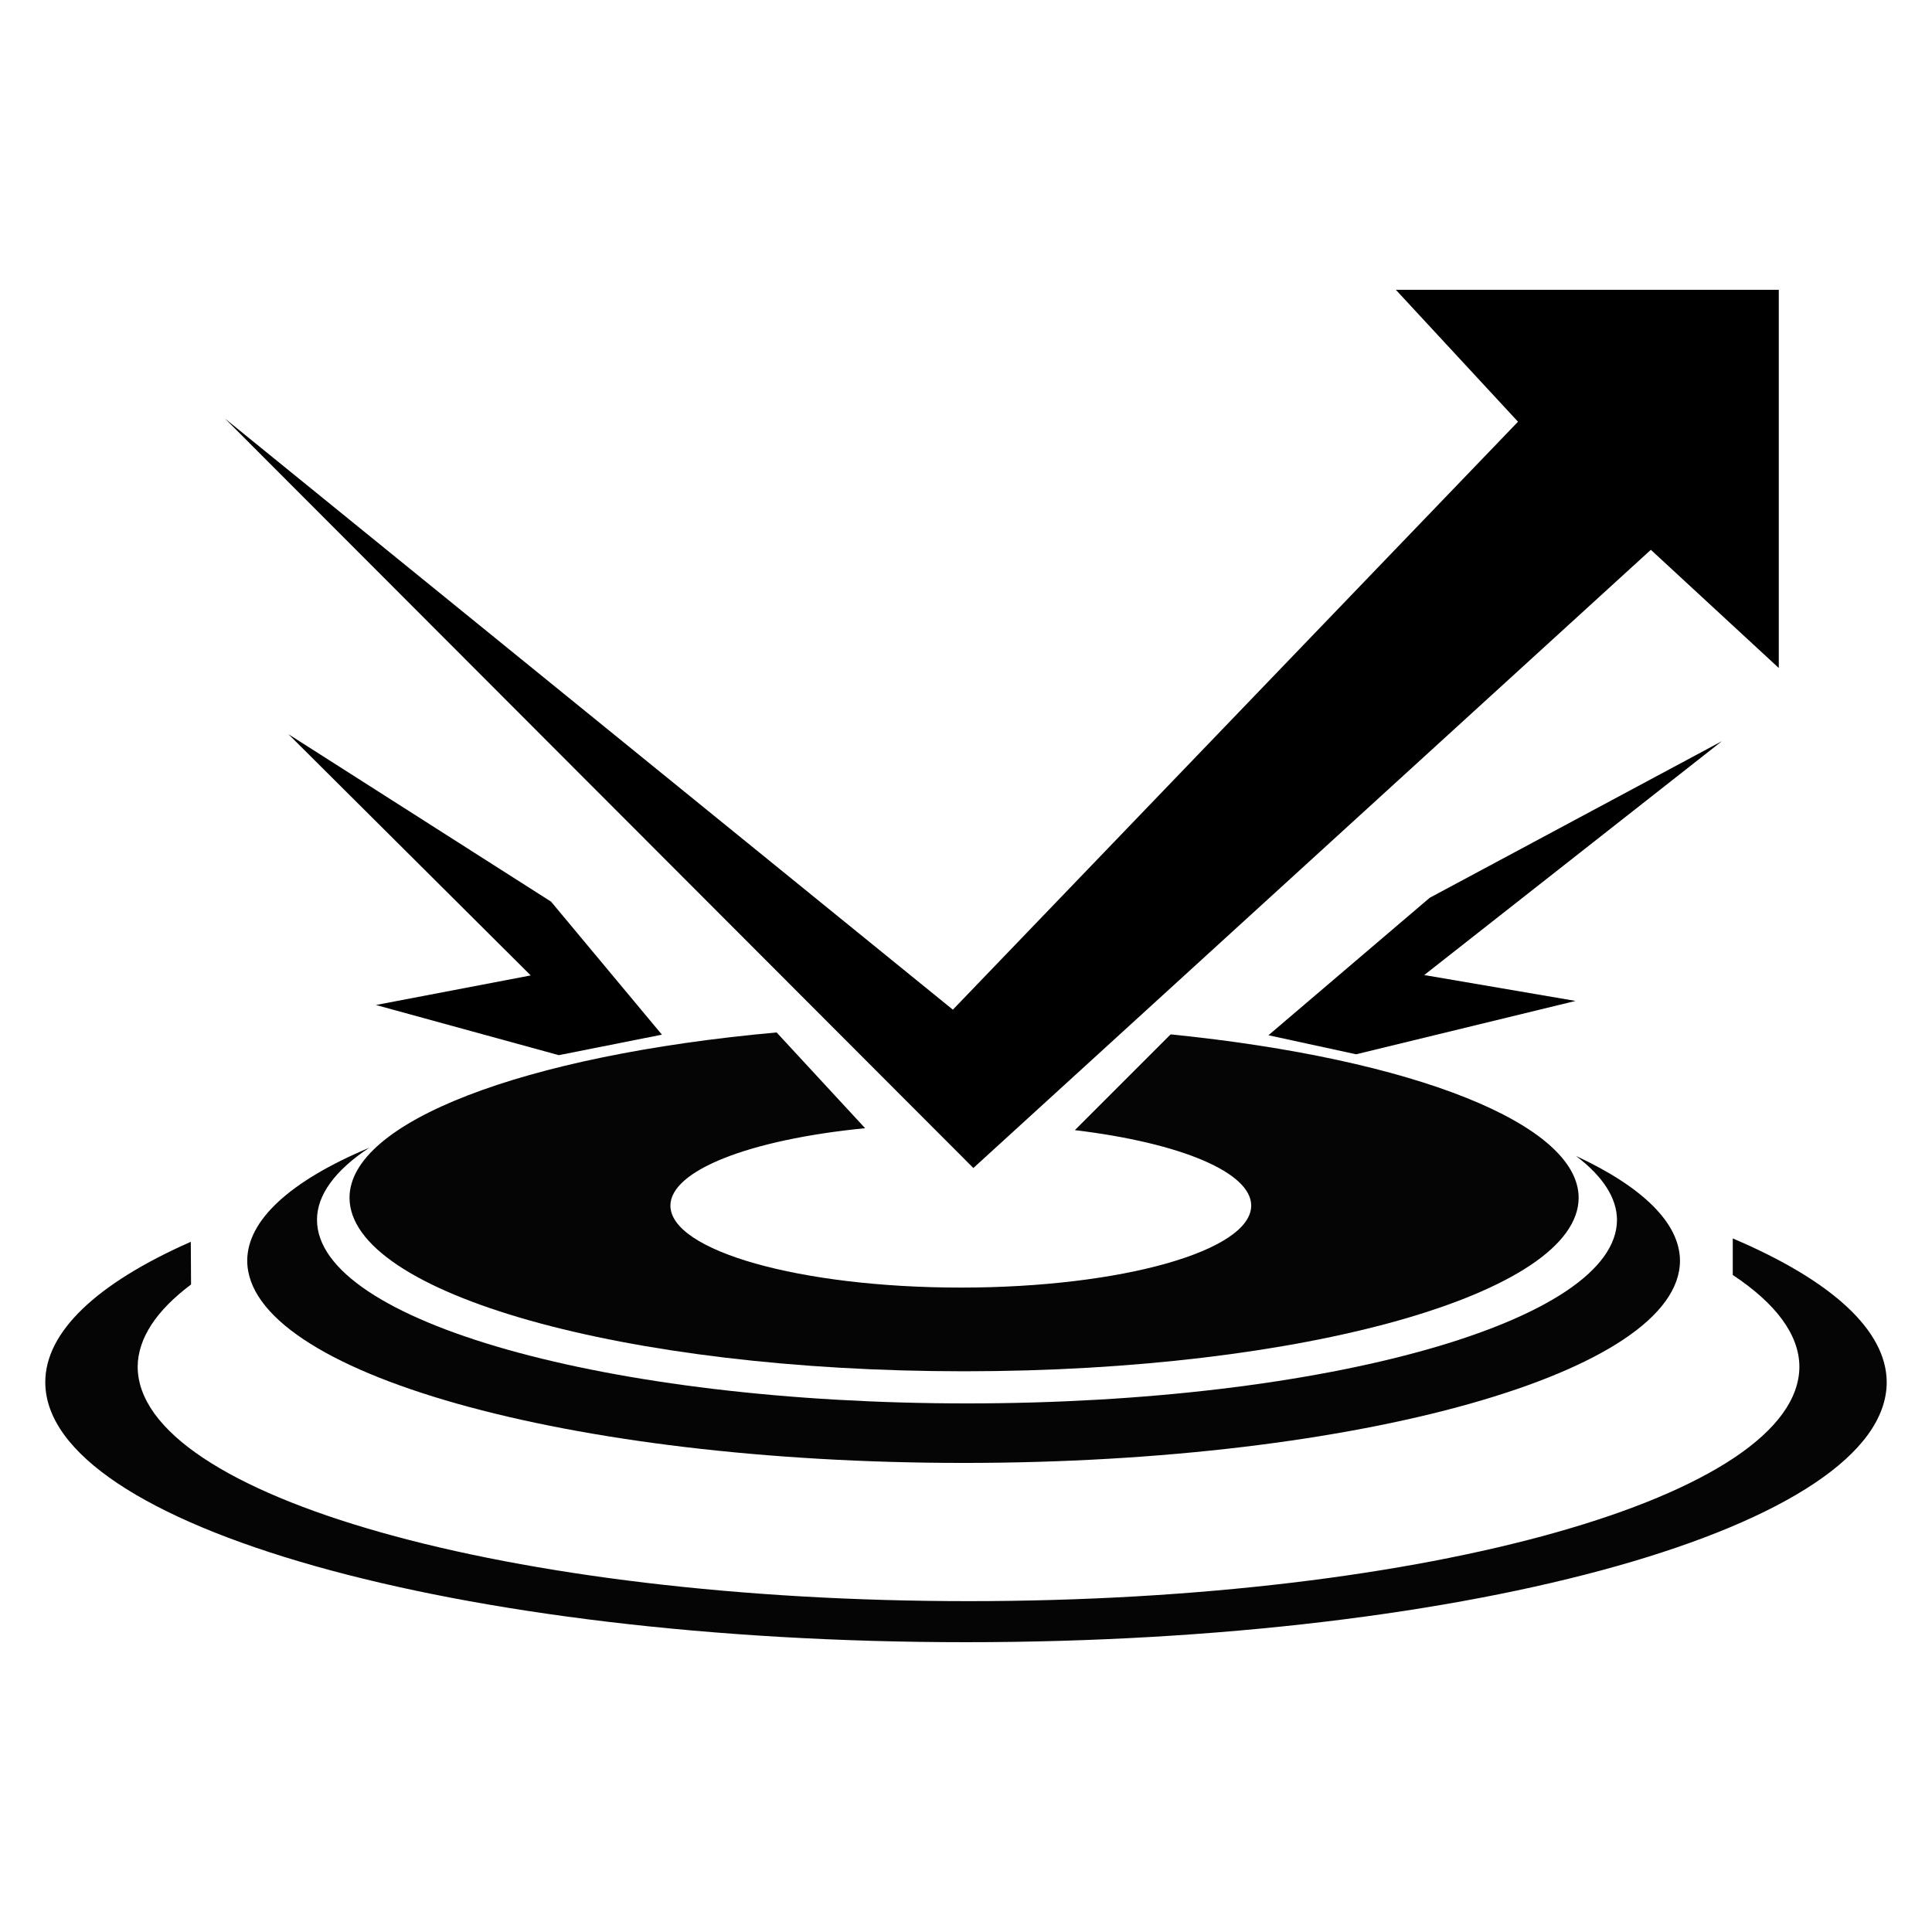
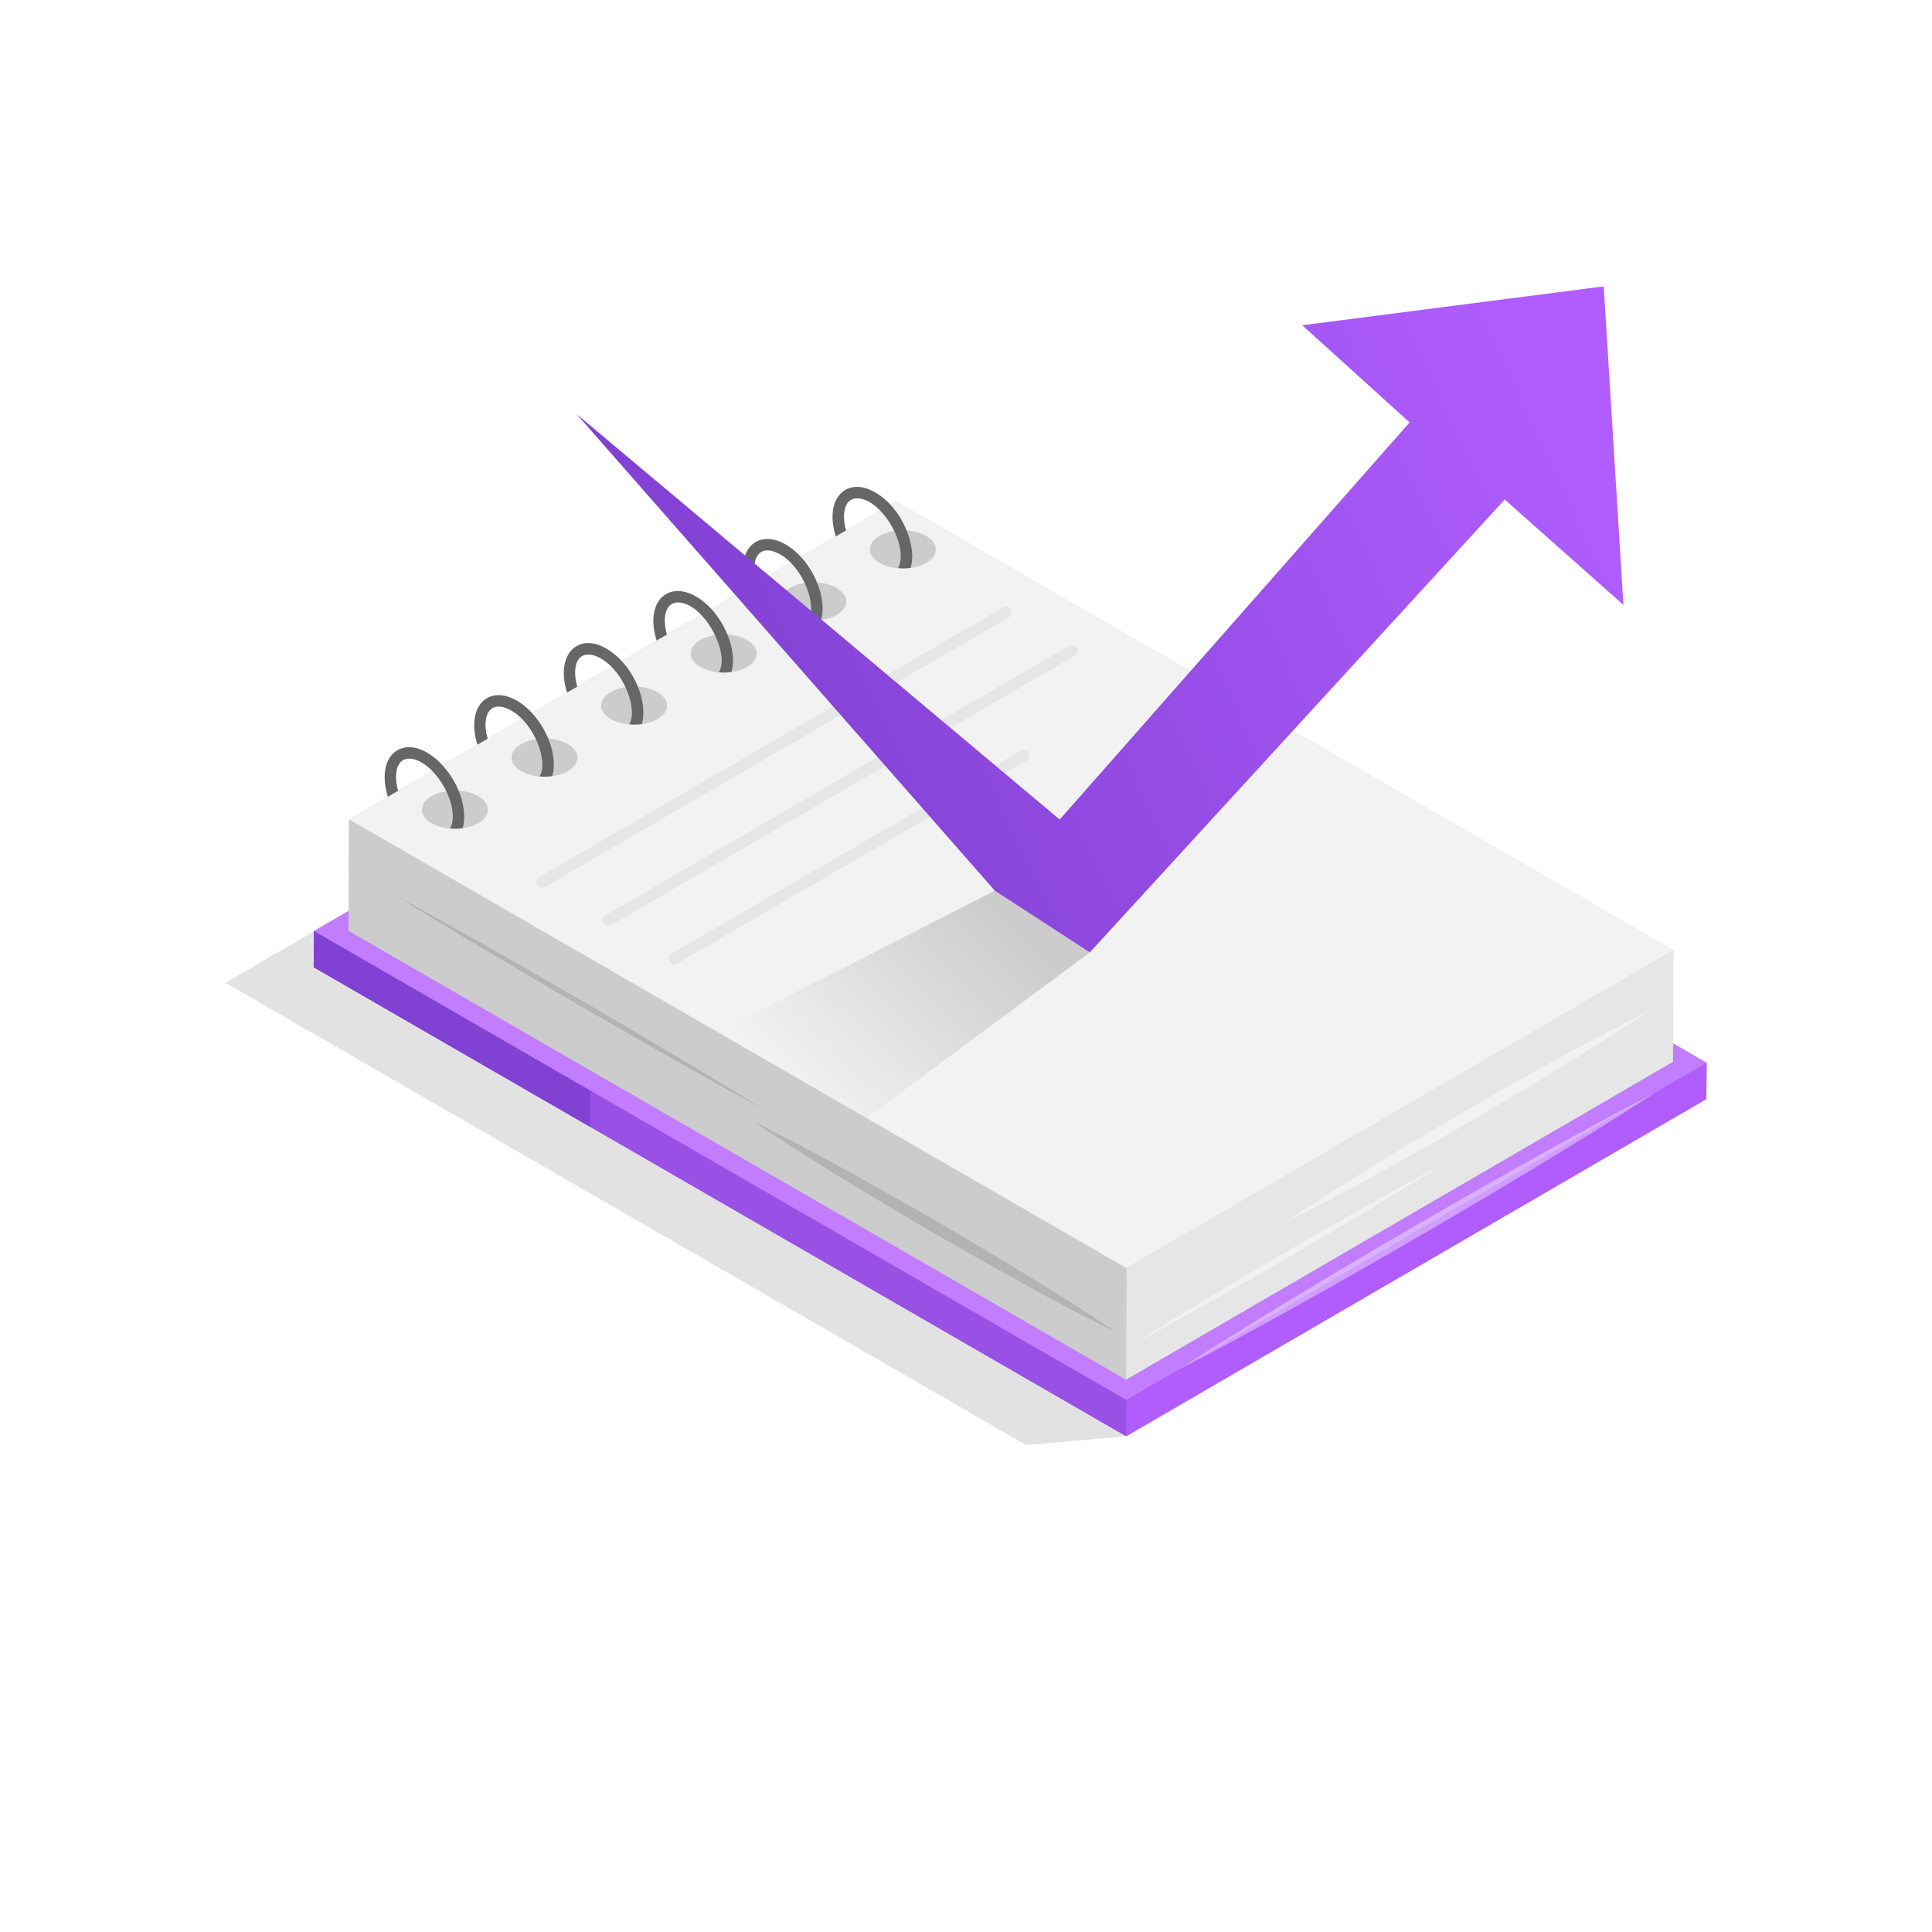
- <svg xmlns="http://www.w3.org/2000/svg" xmlns:ns1="http://www.openswatchbook.org/uri/2009/osb" width="512" height="512" viewBox="0 0 135.467 135.467" version="1.1" id="svg8">
-   <defs id="defs2">
-     <linearGradient id="linearGradient1099-6-5" ns1:paint="gradient">
-       <stop style="stop-color:#273839;stop-opacity:0.5" offset="0" id="stop1151" />
-       <stop style="stop-color:#273839;stop-opacity:1" offset="1" id="stop1153" />
+ <svg xmlns="http://www.w3.org/2000/svg" xmlns:xlink="http://www.w3.org/1999/xlink" version="1.1" id="svg1" width="4000" height="4000" viewBox="0 0 4000 4000">
+   <defs id="defs1">
+     <linearGradient id="linearGradient35">
+       <stop style="stop-color:#cccccc;stop-opacity:1;" offset="0" id="stop35" />
+       <stop style="stop-color:#cccccc;stop-opacity:0;" offset="1" id="stop36" />
    </linearGradient>
+     <linearGradient id="linearGradient33">
+       <stop style="stop-color:#8141d3;stop-opacity:1;" offset="0" id="stop33" />
+       <stop style="stop-color:#b15dfe;stop-opacity:1" offset="1" id="stop34" />
+     </linearGradient>
+     <linearGradient xlink:href="#linearGradient33" id="linearGradient34" x1="81.712" y1="132.417" x2="165.586" y2="85.584" gradientUnits="userSpaceOnUse" />
+     <linearGradient xlink:href="#linearGradient35" id="linearGradient36" x1="106.707" y1="139.394" x2="90.093" y2="160.031" gradientUnits="userSpaceOnUse" />
  </defs>
-   <g id="layer1" transform="translate(-59.62574,-110.1579)">
-     <path style="fill:#000000;stroke-width:0.265" id="path853" d="" />
-     <path style="fill:#000000;stroke-width:0.265" id="path849" d="" />
-     <g id="g1061" transform="translate(9.071428,1.889881)">
-       <g id="g1320" transform="translate(7.216277,44.90128)">
-         <g id="g876" transform="matrix(0.9960732,0,0,0.9960732,0.4168526,0.575368)">
-           <path id="path1693" d="m 58.931,92.506 51.235,41.608 39.783,-41.389 -8.599,-9.286 h 26.956 V 110.062 l -9.006,-8.32 -47.691,43.518 z m 10.624,41.279 10.895,-2.082 -17.056,-16.981 18.488,11.787 7.804,9.364 -7.258,1.443 z m 62.826,2.129 11.352,-9.676 20.569,-11.025 -20.955,16.463 10.652,1.822 -15.446,3.756 z" style="fill:#000000;fill-opacity:1;stroke-width:0.333" />
-           <path id="path820" transform="matrix(0.2645833,0,0,0.2645833,43.33803,63.36671)" d="m 460.076,328.254 v 9.723 a 221.056,62.443 0 0 1 17.727,24.334 221.056,62.443 0 0 1 -221.057,62.443 221.056,62.443 0 0 1 -221.055,-62.443 221.056,62.443 0 0 1 14.203,-21.805 l -0.066,-11.354 a 244.962,69.195 0 0 0 -38.717,37.33 244.962,69.195 0 0 0 244.963,69.195 244.962,69.195 0 0 0 244.961,-69.195 244.962,69.195 0 0 0 -40.959,-38.229 z" style="fill:#000000;fill-opacity:0.979;stroke:none;stroke-width:1.004;stroke-miterlimit:4;stroke-dasharray:none;stroke-opacity:1" />
-           <path id="path820-6" transform="matrix(0.2645833,0,0,0.2645833,43.33803,63.36671)" d="m 97.318,304.119 a 190.595,53.838 0 0 0 -32.477,30.023 190.595,53.838 0 0 0 190.596,53.838 190.595,53.838 0 0 0 190.596,-53.838 190.595,53.838 0 0 0 -27.68,-27.84 172.935,48.85 0 0 1 10.92,16.994 172.935,48.85 0 0 1 -172.934,48.85 172.935,48.85 0 0 1 -172.936,-48.85 172.935,48.85 0 0 1 13.914,-19.178 z" style="fill:#000000;fill-opacity:0.979;stroke:none;stroke-width:0.781;stroke-miterlimit:4;stroke-dasharray:none;stroke-opacity:1" />
-           <path id="path820-3" transform="matrix(0.2645833,0,0,0.2645833,43.33803,63.36671)" d="M 205.684,273.447 A 163.507,46.187 0 0 0 92.057,317.412 163.507,46.187 0 0 0 255.564,363.598 163.507,46.187 0 0 0 419.072,317.412 163.507,46.187 0 0 0 310.518,273.961 l -25.479,25.479 a 77.261,21.824 0 0 1 46.914,20.066 77.261,21.824 0 0 1 -77.262,21.824 77.261,21.824 0 0 1 -77.26,-21.824 77.261,21.824 0 0 1 51.805,-20.58 z" style="fill:#000000;fill-opacity:0.979;stroke:none;stroke-width:0.67;stroke-miterlimit:4;stroke-dasharray:none;stroke-opacity:1" />
-         </g>
-       </g>
-     </g>
+   <g id="g33">
+     <path id="path3" d="M 15934.2,7560.4 3500,14739.3 l 1376.04,799.7 -3.69,-558.4 C 14164.1,9616.6 16739.4,8129.9 17332.5,7787.5 c -9.9,5.7 -19,11 -26.9,15.5 -20.3,11.8 -28.7,16.6 -28.7,16.6 0,0 11.3,-6.5 28.7,-16.6 30.1,-17.3 86.3,-49.8 179.7,-103.7 v -1.3 l -1551.1,-137.6" style="display:inline;fill:#000000;fill-opacity:0.116;fill-rule:nonzero;stroke:none" transform="matrix(0.1333333,0,0,-0.1333333,0,4000)" />
+     <path id="path4" d="m 26500,13496.1 -3.7,-561.2 -9010,-5236.2 c -314.8,181.8 -209.2,120.8 -103.6,59.9 335.7,-193.8 671.4,-387.6 -12510.35,7222 l 3.71,561.2 L 13886,20778 26500,13496.1" style="display:inline;fill:#9951e5;fill-opacity:1;fill-rule:nonzero;stroke:none" transform="matrix(0.1333333,0,0,-0.1333333,0,4000)" />
+     <path id="path5" d="m 26500,13496.6 -4.9,-562.7 -9009.8,-5235.9 4.9,562.6 9009.8,5236" style="display:inline;fill:#b15dfe;fill-opacity:1;fill-rule:nonzero;stroke:none" transform="matrix(0.1333333,0,0,-0.1333333,0,4000)" />
+     <path id="path6" d="m 17490.2,8260.6 -4.9,-562.6 -12614.33,7282.9 4.91,562.6 12614.32,-7282.9" style="display:inline;fill:#9951e5;fill-opacity:1;fill-rule:nonzero;stroke:none" transform="matrix(0.1333333,0,0,-0.1333333,0,4000)" />
+     <path id="path7" d="m 9164.72,13067.4 -4288.85,2476.1 -4.9,-562.6 4293.75,-2479 v 565.5" style="display:inline;fill:#8141d3;fill-opacity:1;fill-rule:nonzero;stroke:none" transform="matrix(0.1333333,0,0,-0.1333333,0,4000)" />
+     <path id="path8" d="M 26500,13496.6 17490.2,8260.6 4875.88,15543.5 13885.7,20779.4 26500,13496.6" style="display:inline;fill:#c27dfe;fill-opacity:1;fill-rule:nonzero;stroke:none" transform="matrix(0.1333333,0,0,-0.1333333,0,4000)" />
+     <path id="path9" d="m 25983,15242.7 -3.6,-1728.1 -8493.1,-4937 -12071.12,6967.9 3.68,1731.9 8493.04,4937 12071.1,-6971.7" style="display:inline;fill:#cccccc;fill-opacity:1;fill-rule:nonzero;stroke:none" transform="matrix(0.1333333,0,0,-0.1333333,0,4000)" />
+     <path id="path10" d="m 25982.4,15244.5 -4.9,-1731.4 -8492.2,-4935.2 4.9,1731.4 8492.2,4935.2" style="display:inline;fill:#e6e6e6;fill-opacity:1;fill-rule:nonzero;stroke:none" transform="matrix(0.1333333,0,0,-0.1333333,0,4000)" />
+     <path id="path11" d="m 17490.2,10309.3 -4.9,-1731.4 -12070.38,6968.8 4.91,1731.4 12070.37,-6968.8" style="display:inline;fill:#cccccc;fill-opacity:1;fill-rule:nonzero;stroke:none" transform="matrix(0.1333333,0,0,-0.1333333,0,4000)" />
+     <path id="path12" d="M 25982.4,15244.5 17490.2,10309.3 5419.83,17278.1 13912.1,22213.3 25982.4,15244.5" style="display:inline;fill:#f2f2f2;fill-opacity:1;fill-rule:nonzero;stroke:none" transform="matrix(0.1333333,0,0,-0.1333333,0,4000)" />
+     <path id="path13" d="m 7424.51,17637 c 200.5,-115.8 201.56,-303.8 1.93,-419.8 -199.2,-115.8 -523.79,-115.8 -724.29,0 -200.93,116 -201.56,303.7 -2.36,419.5 199.63,116 523.79,116.3 724.72,0.3" style="fill:#cccccc;fill-opacity:1;fill-rule:nonzero;stroke:none" transform="matrix(0.1333333,0,0,-0.1333333,0,4000)" />
+     <path id="path14" d="m 6170.7,18350.5 c -127.45,-74.3 -198.23,-223 -198.23,-417.7 0,-99.1 17.69,-201.7 49.54,-304.4 l 159.3,92 c -21.24,74.4 -31.84,145.2 -31.84,212.4 0,150.7 53.22,286.8 205.3,286.8 301.09,0 676.14,-502.7 676.14,-899.2 0,-74.3 -14.18,-138 -42.48,-184.1 63.72,-7 130.98,-7 194.69,3.6 17.7,53.1 24.78,113.3 24.78,180.5 0,592.2 -625.77,1263.7 -1037.2,1030.1" style="fill:#666666;fill-opacity:1;fill-rule:nonzero;stroke:none" transform="matrix(0.1333333,0,0,-0.1333333,0,4000)" />
+     <path id="path15" d="m 8815.73,18445.4 c 200.5,-115.7 201.56,-303.7 1.93,-419.7 -199.2,-115.8 -523.79,-115.8 -724.29,0 -200.93,116 -201.56,303.7 -2.36,419.5 199.63,116 523.78,116.3 724.72,0.2" style="fill:#cccccc;fill-opacity:1;fill-rule:nonzero;stroke:none" transform="matrix(0.1333333,0,0,-0.1333333,0,4000)" />
+     <path id="path16" d="m 8025.65,19120.1 c -438.71,255.9 -797.73,-85.9 -612.42,-683.2 l 159.3,92 c -100.21,350.7 26.01,625.2 364.63,439 367.23,-208.7 580.41,-798.8 442.49,-1023.1 63.71,-7 130.97,-7 194.69,3.6 17.7,53.1 24.78,113.3 24.78,180.5 0,367.5 -248.53,804 -573.47,991.2" style="fill:#666666;fill-opacity:1;fill-rule:nonzero;stroke:none" transform="matrix(0.1333333,0,0,-0.1333333,0,4000)" />
+     <path id="path17" d="m 10206.9,19253.9 c 200.5,-115.7 201.6,-303.7 2,-419.7 -199.2,-115.8 -523.81,-115.8 -724.31,0 -200.93,116 -201.56,303.7 -2.36,419.5 199.63,116 523.77,116.2 724.67,0.2" style="fill:#cccccc;fill-opacity:1;fill-rule:nonzero;stroke:none" transform="matrix(0.1333333,0,0,-0.1333333,0,4000)" />
+     <path id="path18" d="m 9416.87,19928.6 c -439.75,256.5 -797.39,-87 -612.42,-683.2 l 159.3,92 c -100.21,350.7 26.01,625.2 364.62,439 367.24,-208.7 580.42,-798.8 442.5,-1023.1 63.71,-7 130.97,-7 194.69,3.6 17.69,53.1 24.78,113.2 24.78,180.5 0,367.5 -248.53,803.9 -573.47,991.2" style="fill:#666666;fill-opacity:1;fill-rule:nonzero;stroke:none" transform="matrix(0.1333333,0,0,-0.1333333,0,4000)" />
+     <path id="path19" d="m 11598.2,20062.4 c 200.5,-115.7 201.5,-303.7 1.9,-419.8 -199.2,-115.7 -523.8,-115.7 -724.3,0 -200.9,116.1 -201.5,303.8 -2.4,419.6 199.7,116 523.8,116.2 724.8,0.2" style="fill:#cccccc;fill-opacity:1;fill-rule:nonzero;stroke:none" transform="matrix(0.1333333,0,0,-0.1333333,0,4000)" />
+     <path id="path20" d="m 10808.1,20737.1 c -432.1,252 -800.8,-76.2 -612.4,-683.2 l 159.3,92 c -61.4,214.6 -47.9,499.1 173.4,499.1 390.2,0 818.7,-782.3 633.7,-1083.2 63.7,-7 131,-7 194.7,3.6 107.2,321.8 -125.4,927.7 -548.7,1171.7" style="fill:#666666;fill-opacity:1;fill-rule:nonzero;stroke:none" transform="matrix(0.1333333,0,0,-0.1333333,0,4000)" />
+     <path id="path21" d="m 12989.4,20870.9 c 200.5,-115.7 201.5,-303.7 1.9,-419.8 -199.2,-115.7 -523.8,-115.7 -724.3,0 -200.9,116 -201.5,303.8 -2.3,419.6 199.6,116 523.8,116.2 724.7,0.2" style="display:inline;fill:#cccccc;fill-opacity:1;fill-rule:nonzero;stroke:none" transform="matrix(0.1333333,0,0,-0.1333333,0,4000)" />
+     <path id="path22" d="m 12199.3,21545.6 c -432.1,252 -800.7,-76.2 -612.4,-683.2 l 159.3,92 c -100.2,350.7 26,625.2 364.6,439 367.2,-208.7 580.4,-798.8 442.5,-1023.1 63.7,-7.1 131,-7.1 194.7,3.6 107.2,321.8 -125.3,927.7 -548.7,1171.7" style="display:inline;fill:#666666;fill-opacity:1;fill-rule:nonzero;stroke:none" transform="matrix(0.1333333,0,0,-0.1333333,0,4000)" />
+     <path id="path23" d="m 14380.6,21679.4 c 200.5,-115.7 201.6,-303.8 1.9,-419.8 -199.2,-115.7 -523.8,-115.7 -724.3,0 -200.9,116 -201.5,303.8 -2.3,419.6 199.6,116 523.8,116.2 724.7,0.2" style="display:inline;fill:#cccccc;fill-opacity:1;fill-rule:nonzero;stroke:none" transform="matrix(0.1333333,0,0,-0.1333333,0,4000)" />
+     <path id="path24" d="m 13590.5,22354.1 c -432.1,252 -800.7,-76.2 -612.4,-683.2 l 159.3,92 c -61.3,214.6 -47.9,499.1 173.5,499.1 312.1,0 676.1,-519.8 676.1,-899.1 0,-74.4 -14.2,-138.1 -42.5,-184.1 63.7,-7.1 131,-7.1 194.7,3.5 105.4,316.3 -118.6,924 -548.7,1171.8" style="display:inline;fill:#666666;fill-opacity:1;fill-rule:nonzero;stroke:none" transform="matrix(0.1333333,0,0,-0.1333333,0,4000)" />
+     <path id="path25" d="m 18296.9,8729.5 v 0 l 7396.3,4298.2 c 0.1,0.1 0.1,0.1 0.1,0.1 C 23894,11854.9 20338.8,9779.1 18296.9,8729.5" style="display:inline;fill:#d09efe;fill-opacity:1;fill-rule:nonzero;stroke:none" transform="matrix(0.1333333,0,0,-0.1333333,0,4000)" />
+     <path id="path26" d="m 18296.9,8729.5 c 1920.8,1253.1 5484.7,3314.7 7396.4,4298.3 L 18297,8729.5" style="display:inline;fill:#dab1fe;fill-opacity:1;fill-rule:nonzero;stroke:none" transform="matrix(0.1333333,0,0,-0.1333333,0,4000)" />
+     <path id="path27" d="m 25605.7,14303 c -1355.5,-920.4 -4063.6,-2504.4 -5636.4,-3275.5 1447,983.7 4164.1,2552.7 5636.4,3275.5" style="display:inline;fill:#f2f2f2;fill-opacity:1;fill-rule:nonzero;stroke:none" transform="matrix(0.1333333,0,0,-0.1333333,0,4000)" />
+     <path id="path28" d="m 11697.1,12586.2 c 977.7,-480 1919.6,-1021.6 2864.5,-1558.1 934.1,-555.2 1871.2,-1105.1 2771.9,-1717.5 -978,479.5 -1919.7,1021.4 -2864.5,1558.1 -933.9,555.3 -1870.8,1105.6 -2771.9,1717.5" style="fill:#b3b3b3;fill-opacity:1;fill-rule:nonzero;stroke:none" transform="matrix(0.1333333,0,0,-0.1333333,0,4000)" />
+     <path id="path29" d="m 6183.8,16070.6 c 1247.85,-665.6 4318,-2443.3 5636.5,-3275.6 -1251.2,667.1 -4323.15,2446.9 -5636.5,3275.6" style="fill:#b3b3b3;fill-opacity:1;fill-rule:nonzero;stroke:none" transform="matrix(0.1333333,0,0,-0.1333333,0,4000)" />
+     <path id="path30" d="m 22384.3,11911.2 c -1174.5,-749.4 -3454.1,-2078.3 -4752.6,-2761.9 1175,750.2 3454.4,2077.8 4752.6,2761.9" style="fill:#f2f2f2;fill-opacity:1;fill-rule:nonzero;stroke:none" transform="matrix(0.1333333,0,0,-0.1333333,0,4000)" />
+     <path id="path31" d="m 8342.83,16261.2 c -24.55,42.2 -10.2,96.5 32.15,121 L 15575,20566.4 c 41.6,24.3 96.3,10.3 121,-32.2 24.5,-42.2 10.2,-96.4 -32.2,-121 L 8463.82,16229.1 c -42.15,-24.5 -96.47,-10.2 -120.99,32.1" style="fill:#e6e6e6;fill-opacity:1;fill-rule:nonzero;stroke:none" transform="matrix(0.1333333,0,0,-0.1333333,0,4000)" />
+     <path id="path32" d="m 9371.28,15667.5 c -24.55,42.2 -10.2,96.4 32.15,121 l 7199.97,4184.1 c 42,24.4 96.5,10.4 121,-32.1 24.6,-42.2 10.2,-96.5 -32.1,-121 L 9492.27,15635.3 c -42.15,-24.4 -96.47,-10.2 -120.99,32.2" style="fill:#e6e6e6;fill-opacity:1;fill-rule:nonzero;stroke:none" transform="matrix(0.1333333,0,0,-0.1333333,0,4000)" />
+     <path id="path33" d="m 10399.7,15073.6 c -24.5,42.1 -10.2,96.4 32.2,121 l 5418.4,3148.9 c 41.7,24.7 96.3,10.6 121,-32.1 24.6,-42.2 10.2,-96.5 -32.1,-121 l -5418.5,-3149 c -42.1,-24.4 -96.5,-10.2 -121,32.2" style="fill:#e6e6e6;fill-opacity:1;fill-rule:nonzero;stroke:none" transform="matrix(0.1333333,0,0,-0.1333333,0,4000)" />
+   </g>
+   <g id="g876" transform="matrix(18.82343,0,0,22.58812,84.77873,-1231.927)">
+     <path id="path3-2" d="m 69.049,151.435 35.899,-15.271 10.417,5.674 -26.304,16.243" style="display:inline;fill:url(#linearGradient36);fill-opacity:1;fill-rule:nonzero;stroke:none;stroke-width:0.006" />
+     <path id="path1693" d="m 58.931,92.506 53.123,37.151 38.486,-36.4 -11.809,-8.905 33.16,-3.564 2.165,29.193 -13.054,-9.655 -45.639,41.509 -10.44,-5.654 z" style="fill:url(#linearGradient34);fill-opacity:1;stroke-width:0.333" />
  </g>
</svg>
